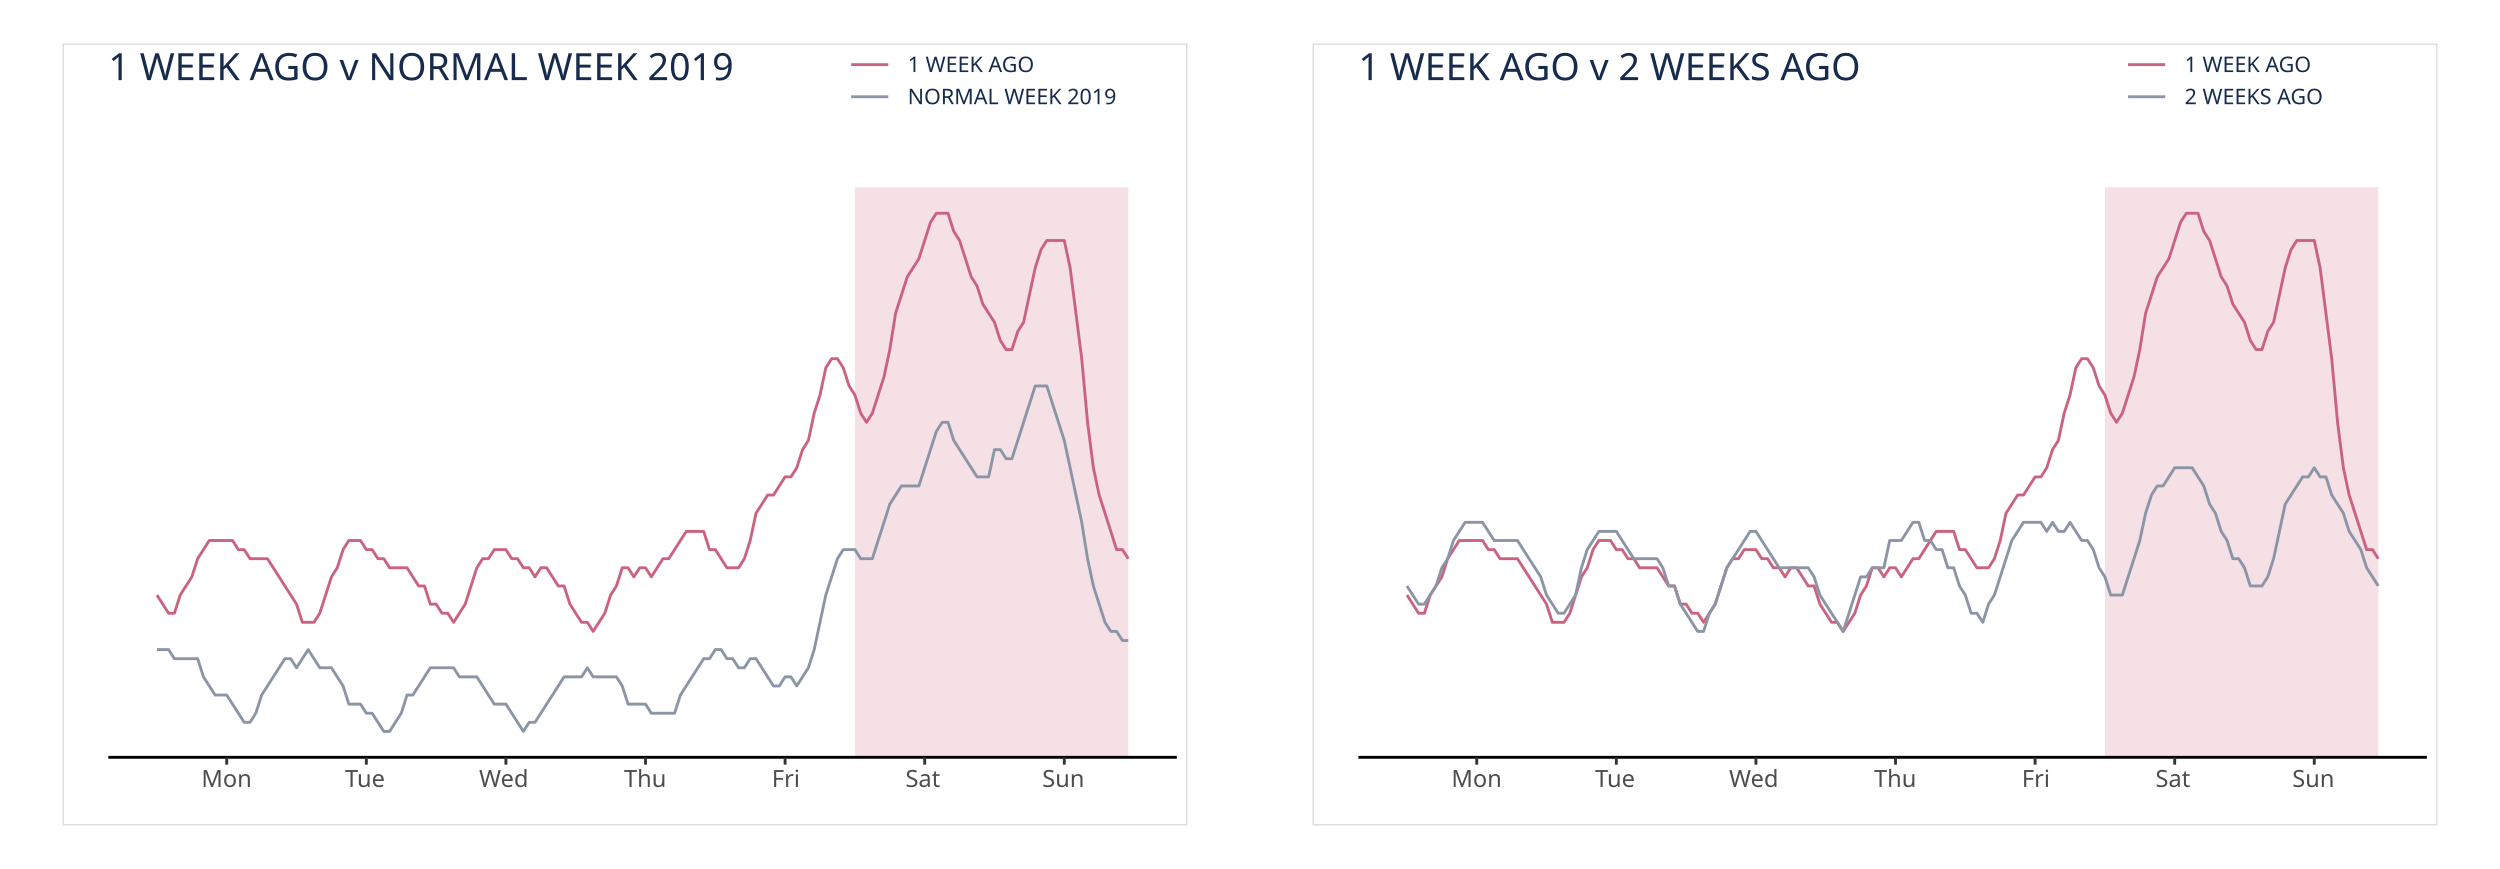
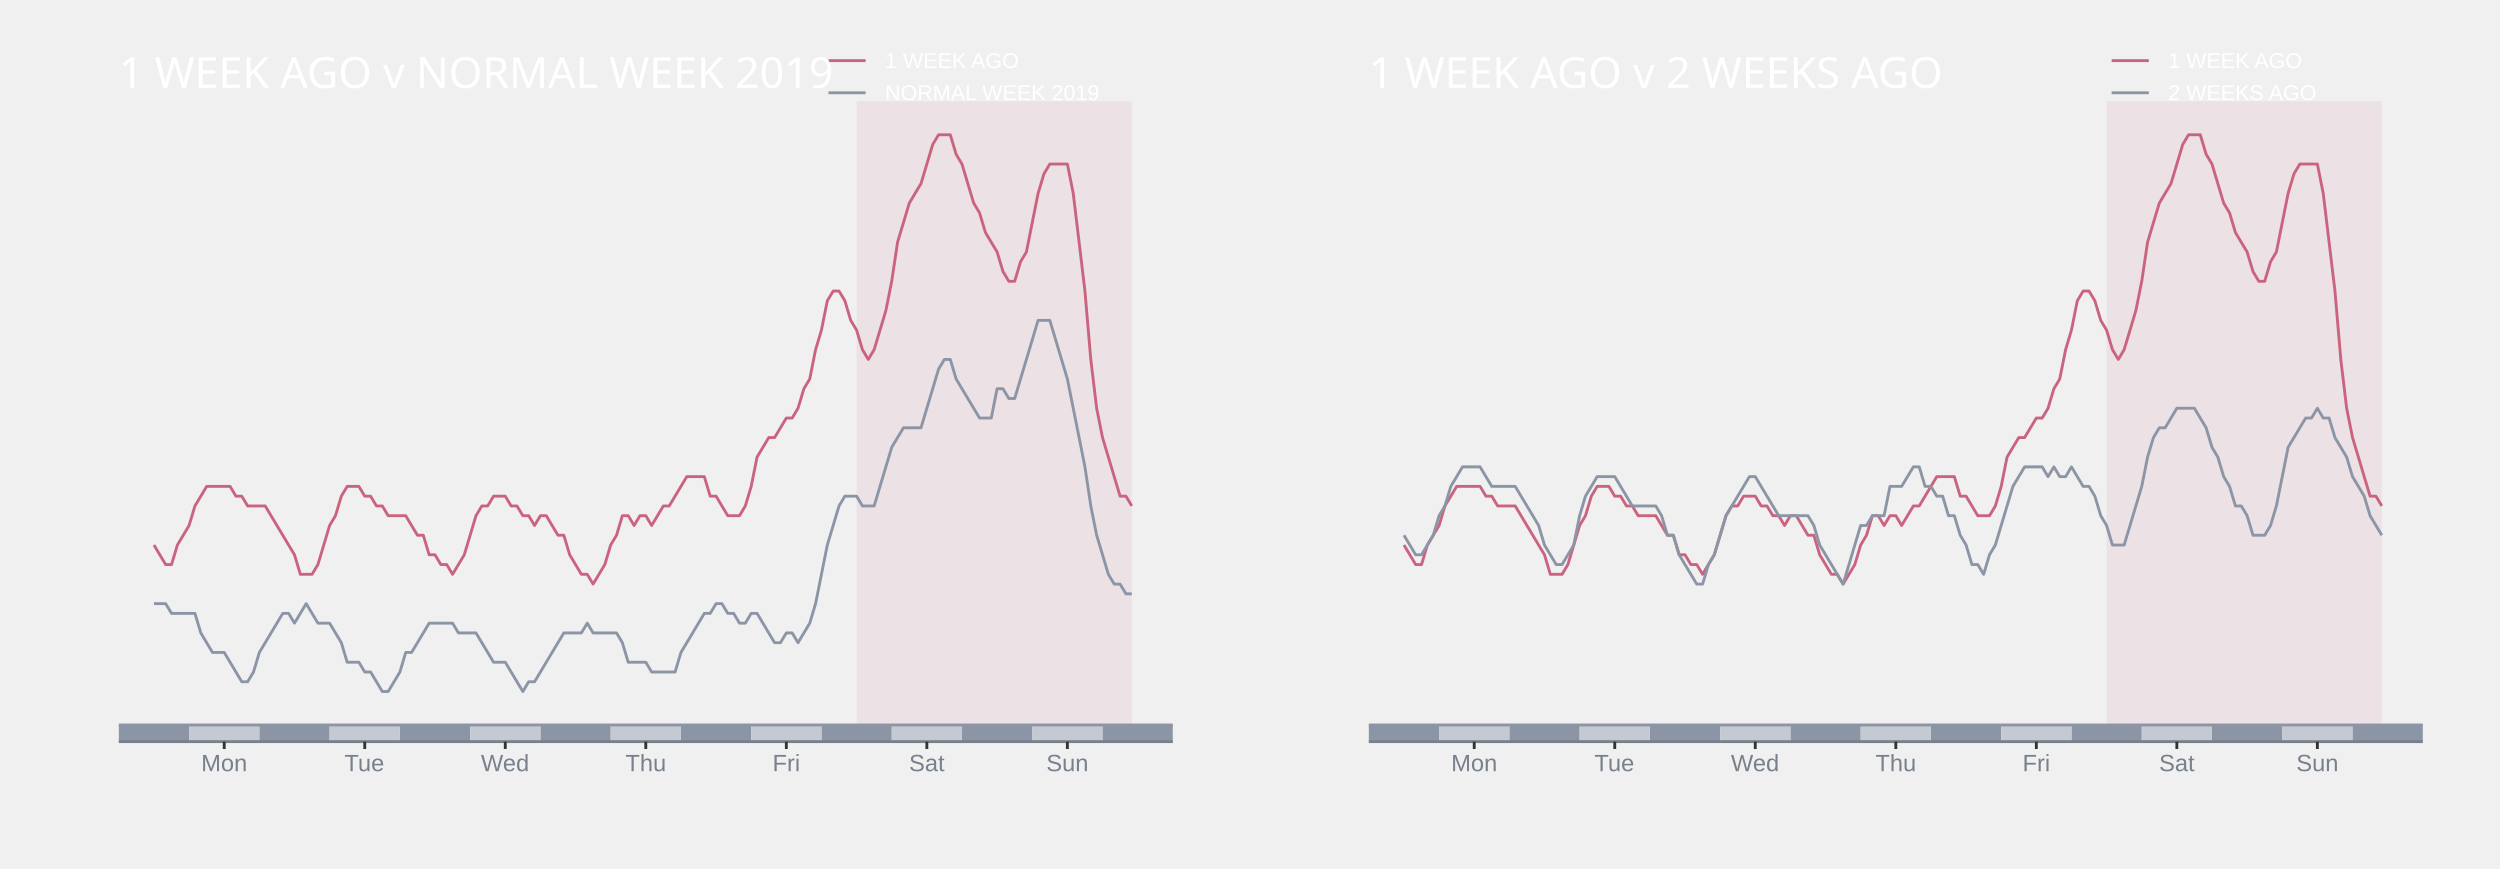
<svg xmlns="http://www.w3.org/2000/svg" viewBox="0 0 929.76 323.15">
  <defs>
    <style type="text/css">
    line, polyline, polygon, path, rect, circle {
      fill: none;
      stroke: #000000;
      stroke-linecap: round;
      stroke-linejoin: round;
      stroke-miterlimit: 10.00;
    }
  </style>
  </defs>
-   <rect width="100%" height="100%" style="stroke: none; fill: #FFFFFF;" />
+   <rect width="100%" height="100%" style="stroke: none; fill: none;" />
  <defs>
    <clipPath id="cpMjMuMjR8NDQxLjY0fDMwNi45OXwxNi4xNg==">
      <rect x="23.24" y="16.16" width="418.39" height="290.83" />
    </clipPath>
  </defs>
-   <rect x="23.24" y="16.16" width="418.39" height="290.83" style="stroke-width: 1.07; stroke: #DADCE0;" clip-path="url(#cpMjMuMjR8NDQxLjY0fDMwNi45OXwxNi4xNg==)" />
  <defs>
    <clipPath id="cpMC4wMHw5MjkuNzZ8MzIzLjE1fDAuMDA=">
      <rect x="0.00" y="0.00" width="929.76" height="323.15" />
    </clipPath>
  </defs>
  <defs>
-     <clipPath id="cpNDAuMzB8NDM3LjY3fDI4MS42NXw2OS42Ng==">
-       <rect x="40.30" y="69.66" width="397.37" height="211.99" />
+     <clipPath id="cpNDQuMTl8NDM2LjE2fDI3NS44MnwzNy42OQ==">
+       <rect x="44.19" y="37.69" width="391.97" height="238.13" />
    </clipPath>
  </defs>
-   <rect x="40.30" y="69.66" width="397.37" height="211.99" style="stroke-width: 1.07; stroke: none; fill: #FFFFFF;" clip-path="url(#cpNDAuMzB8NDM3LjY3fDI4MS42NXw2OS42Ng==)" />
-   <rect x="317.94" y="69.66" width="101.67" height="211.99" style="stroke-width: 1.07; stroke: none; stroke-linecap: square; stroke-linejoin: miter; fill: #F4E0E5;" clip-path="url(#cpNDAuMzB8NDM3LjY3fDI4MS42NXw2OS42Ng==)" />
-   <polyline points="58.37,221.30 60.53,224.68 62.69,228.06 64.86,228.06 67.02,221.30 69.18,217.92 71.34,214.54 73.51,207.78 75.67,204.40 77.83,201.01 80.00,201.01 82.16,201.01 84.32,201.01 86.49,201.01 88.65,204.40 90.81,204.40 92.98,207.78 95.14,207.78 97.30,207.78 99.47,207.78 101.63,211.16 103.79,214.54 105.95,217.92 108.12,221.30 110.28,224.68 112.44,231.44 114.61,231.44 116.77,231.44 118.93,228.06 121.10,221.30 123.26,214.54 125.42,211.16 127.59,204.40 129.75,201.01 131.91,201.01 134.08,201.01 136.24,204.40 138.40,204.40 140.56,207.78 142.73,207.78 144.89,211.16 147.05,211.16 149.22,211.16 151.38,211.16 153.54,214.54 155.71,217.92 157.87,217.92 160.03,224.68 162.20,224.68 164.36,228.06 166.52,228.06 168.69,231.44 170.85,228.06 173.01,224.68 175.17,217.92 177.34,211.16 179.50,207.78 181.66,207.78 183.83,204.40 185.99,204.40 188.15,204.40 190.32,207.78 192.48,207.78 194.64,211.16 196.81,211.16 198.97,214.54 201.13,211.16 203.30,211.16 205.46,214.54 207.62,217.92 209.78,217.92 211.95,224.68 214.11,228.06 216.27,231.44 218.44,231.44 220.60,234.82 222.76,231.44 224.93,228.06 227.09,221.30 229.25,217.92 231.42,211.16 233.58,211.16 235.74,214.54 237.91,211.16 240.07,211.16 242.23,214.54 244.39,211.16 246.56,207.78 248.72,207.78 250.88,204.40 253.05,201.01 255.21,197.63 257.37,197.63 259.54,197.63 261.70,197.63 263.86,204.40 266.03,204.40 268.19,207.78 270.35,211.16 272.52,211.16 274.68,211.16 276.84,207.78 279.00,201.01 281.17,190.87 283.33,187.49 285.49,184.11 287.66,184.11 289.82,180.73 291.98,177.35 294.15,177.35 296.31,173.97 298.47,167.21 300.64,163.82 302.80,153.68 304.96,146.92 307.12,136.78 309.29,133.40 311.45,133.40 313.61,136.78 315.78,143.54 317.94,146.92 320.10,153.68 322.27,157.06 324.43,153.68 326.59,146.92 328.76,140.16 330.92,130.01 333.08,116.49 335.25,109.73 337.41,102.97 339.57,99.59 341.73,96.21 343.90,89.44 346.06,82.68 348.22,79.30 350.39,79.30 352.55,79.30 354.71,86.06 356.88,89.44 359.04,96.21 361.20,102.97 363.37,106.35 365.53,113.11 367.69,116.49 369.86,119.87 372.02,126.63 374.18,130.01 376.34,130.01 378.51,123.25 380.67,119.87 382.83,109.73 385.00,99.59 387.16,92.82 389.32,89.44 391.49,89.44 393.65,89.44 395.81,89.44 397.98,99.59 400.14,116.49 402.30,133.40 404.47,157.06 406.63,173.97 408.79,184.11 410.95,190.87 413.12,197.63 415.28,204.40 417.44,204.40 419.61,207.78 " style="stroke-width: 1.07; stroke: #CA637F; stroke-linecap: butt;" clip-path="url(#cpNDAuMzB8NDM3LjY3fDI4MS42NXw2OS42Ng==)" />
-   <polyline points="58.37,241.59 60.53,241.59 62.69,241.59 64.86,244.97 67.02,244.97 69.18,244.97 71.34,244.97 73.51,244.97 75.67,251.73 77.83,255.11 80.00,258.49 82.16,258.49 84.32,258.49 86.49,261.87 88.65,265.25 90.81,268.63 92.98,268.63 95.14,265.25 97.30,258.49 99.47,255.11 101.63,251.73 103.79,248.35 105.95,244.97 108.12,244.97 110.28,248.35 112.44,244.97 114.61,241.59 116.77,244.97 118.93,248.35 121.10,248.35 123.26,248.35 125.42,251.73 127.59,255.11 129.75,261.87 131.91,261.87 134.08,261.87 136.24,265.25 138.40,265.25 140.56,268.63 142.73,272.02 144.89,272.02 147.05,268.63 149.22,265.25 151.38,258.49 153.54,258.49 155.71,255.11 157.87,251.73 160.03,248.35 162.20,248.35 164.36,248.35 166.52,248.35 168.69,248.35 170.85,251.73 173.01,251.73 175.17,251.73 177.34,251.73 179.50,255.11 181.66,258.49 183.83,261.87 185.99,261.87 188.15,261.87 190.32,265.25 192.48,268.63 194.64,272.02 196.81,268.63 198.97,268.63 201.13,265.25 203.30,261.87 205.46,258.49 207.62,255.11 209.78,251.73 211.95,251.73 214.11,251.73 216.27,251.73 218.44,248.35 220.60,251.73 222.76,251.73 224.93,251.73 227.09,251.73 229.25,251.73 231.42,255.11 233.58,261.87 235.74,261.87 237.91,261.87 240.07,261.87 242.23,265.25 244.39,265.25 246.56,265.25 248.72,265.25 250.88,265.25 253.05,258.49 255.21,255.11 257.37,251.73 259.54,248.35 261.70,244.97 263.86,244.97 266.03,241.59 268.19,241.59 270.35,244.97 272.52,244.97 274.68,248.35 276.84,248.35 279.00,244.97 281.17,244.97 283.33,248.35 285.49,251.73 287.66,255.11 289.82,255.11 291.98,251.73 294.15,251.73 296.31,255.11 298.47,251.73 300.64,248.35 302.80,241.59 304.96,231.44 307.12,221.30 309.29,214.54 311.45,207.78 313.61,204.40 315.78,204.40 317.94,204.40 320.10,207.78 322.27,207.78 324.43,207.78 326.59,201.01 328.76,194.25 330.92,187.49 333.08,184.11 335.25,180.73 337.41,180.73 339.57,180.73 341.73,180.73 343.90,173.97 346.06,167.21 348.22,160.44 350.39,157.06 352.55,157.06 354.71,163.82 356.88,167.21 359.04,170.59 361.20,173.97 363.37,177.35 365.53,177.35 367.69,177.35 369.86,167.21 372.02,167.21 374.18,170.59 376.34,170.59 378.51,163.82 380.67,157.06 382.83,150.30 385.00,143.54 387.16,143.54 389.32,143.54 391.49,150.30 393.65,157.06 395.81,163.82 397.98,173.97 400.14,184.11 402.30,194.25 404.47,207.78 406.63,217.92 408.79,224.68 410.95,231.44 413.12,234.82 415.28,234.82 417.44,238.21 419.61,238.21 " style="stroke-width: 1.07; stroke: #8B95A6; stroke-linecap: butt;" clip-path="url(#cpNDAuMzB8NDM3LjY3fDI4MS42NXw2OS42Ng==)" />
+   <rect x="318.57" y="37.69" width="102.35" height="238.13" style="stroke-width: 1.07; stroke: none; stroke-linecap: square; stroke-linejoin: miter; fill: #CA637F; fill-opacity: 0.10;" clip-path="url(#cpNDQuMTl8NDM2LjE2fDI3NS44MnwzNy42OQ==)" />
+   <rect x="44.19" y="269.61" width="26.13" height="6.21" style="stroke-width: 1.07; stroke: none; stroke-linecap: square; stroke-linejoin: miter; fill: #8B95A6;" clip-path="url(#cpNDQuMTl8NDM2LjE2fDI3NS44MnwzNy42OQ==)" />
+   <rect x="96.45" y="269.61" width="26.13" height="6.21" style="stroke-width: 1.07; stroke: none; stroke-linecap: square; stroke-linejoin: miter; fill: #8B95A6;" clip-path="url(#cpNDQuMTl8NDM2LjE2fDI3NS44MnwzNy42OQ==)" />
+   <rect x="148.72" y="269.61" width="26.13" height="6.21" style="stroke-width: 1.07; stroke: none; stroke-linecap: square; stroke-linejoin: miter; fill: #8B95A6;" clip-path="url(#cpNDQuMTl8NDM2LjE2fDI3NS44MnwzNy42OQ==)" />
+   <rect x="200.98" y="269.61" width="26.13" height="6.21" style="stroke-width: 1.07; stroke: none; stroke-linecap: square; stroke-linejoin: miter; fill: #8B95A6;" clip-path="url(#cpNDQuMTl8NDM2LjE2fDI3NS44MnwzNy42OQ==)" />
+   <rect x="253.24" y="269.61" width="26.13" height="6.21" style="stroke-width: 1.07; stroke: none; stroke-linecap: square; stroke-linejoin: miter; fill: #8B95A6;" clip-path="url(#cpNDQuMTl8NDM2LjE2fDI3NS44MnwzNy42OQ==)" />
+   <rect x="305.50" y="269.61" width="26.13" height="6.21" style="stroke-width: 1.07; stroke: none; stroke-linecap: square; stroke-linejoin: miter; fill: #8B95A6;" clip-path="url(#cpNDQuMTl8NDM2LjE2fDI3NS44MnwzNy42OQ==)" />
+   <rect x="357.76" y="269.61" width="26.13" height="6.21" style="stroke-width: 1.07; stroke: none; stroke-linecap: square; stroke-linejoin: miter; fill: #8B95A6;" clip-path="url(#cpNDQuMTl8NDM2LjE2fDI3NS44MnwzNy42OQ==)" />
+   <rect x="410.03" y="269.61" width="26.13" height="6.21" style="stroke-width: 1.07; stroke: none; stroke-linecap: square; stroke-linejoin: miter; fill: #8B95A6;" clip-path="url(#cpNDQuMTl8NDM2LjE2fDI3NS44MnwzNy42OQ==)" />
+   <rect x="70.32" y="269.61" width="26.13" height="6.21" style="stroke-width: 1.07; stroke: none; stroke-linecap: square; stroke-linejoin: miter; fill: #C5CAD2;" clip-path="url(#cpNDQuMTl8NDM2LjE2fDI3NS44MnwzNy42OQ==)" />
+   <rect x="122.58" y="269.61" width="26.13" height="6.21" style="stroke-width: 1.07; stroke: none; stroke-linecap: square; stroke-linejoin: miter; fill: #C5CAD2;" clip-path="url(#cpNDQuMTl8NDM2LjE2fDI3NS44MnwzNy42OQ==)" />
+   <rect x="174.85" y="269.61" width="26.13" height="6.21" style="stroke-width: 1.07; stroke: none; stroke-linecap: square; stroke-linejoin: miter; fill: #C5CAD2;" clip-path="url(#cpNDQuMTl8NDM2LjE2fDI3NS44MnwzNy42OQ==)" />
+   <rect x="227.11" y="269.61" width="26.13" height="6.21" style="stroke-width: 1.07; stroke: none; stroke-linecap: square; stroke-linejoin: miter; fill: #C5CAD2;" clip-path="url(#cpNDQuMTl8NDM2LjE2fDI3NS44MnwzNy42OQ==)" />
+   <rect x="279.37" y="269.61" width="26.13" height="6.21" style="stroke-width: 1.07; stroke: none; stroke-linecap: square; stroke-linejoin: miter; fill: #C5CAD2;" clip-path="url(#cpNDQuMTl8NDM2LjE2fDI3NS44MnwzNy42OQ==)" />
+   <rect x="331.63" y="269.61" width="26.13" height="6.21" style="stroke-width: 1.07; stroke: none; stroke-linecap: square; stroke-linejoin: miter; fill: #C5CAD2;" clip-path="url(#cpNDQuMTl8NDM2LjE2fDI3NS44MnwzNy42OQ==)" />
+   <rect x="383.90" y="269.61" width="26.13" height="6.21" style="stroke-width: 1.07; stroke: none; stroke-linecap: square; stroke-linejoin: miter; fill: #C5CAD2;" clip-path="url(#cpNDQuMTl8NDM2LjE2fDI3NS44MnwzNy42OQ==)" />
+   <line x1="44.19" y1="269.61" x2="436.16" y2="269.61" style="stroke-width: 1.07; stroke: #8B95A6; stroke-linecap: butt;" clip-path="url(#cpNDQuMTl8NDM2LjE2fDI3NS44MnwzNy42OQ==)" />
+   <polyline points="57.26,202.69 59.43,206.32 61.61,209.96 63.79,209.96 65.97,202.69 68.14,199.06 70.32,195.43 72.50,188.16 74.68,184.53 76.85,180.89 79.03,180.89 81.21,180.89 83.39,180.89 85.57,180.89 87.74,184.53 89.92,184.53 92.10,188.16 94.28,188.16 96.45,188.16 98.63,188.16 100.81,191.79 102.99,195.43 105.16,199.06 107.34,202.69 109.52,206.32 111.70,213.59 113.87,213.59 116.05,213.59 118.23,209.96 120.41,202.69 122.58,195.43 124.76,191.79 126.94,184.53 129.12,180.89 131.29,180.89 133.47,180.89 135.65,184.53 137.83,184.53 140.01,188.16 142.18,188.16 144.36,191.79 146.54,191.79 148.72,191.79 150.89,191.79 153.07,195.43 155.25,199.06 157.43,199.06 159.60,206.32 161.78,206.32 163.96,209.96 166.14,209.96 168.31,213.59 170.49,209.96 172.67,206.32 174.85,199.06 177.02,191.79 179.20,188.16 181.38,188.16 183.56,184.53 185.73,184.53 187.91,184.53 190.09,188.16 192.27,188.16 194.45,191.79 196.62,191.79 198.80,195.43 200.98,191.79 203.16,191.79 205.33,195.43 207.51,199.06 209.69,199.06 211.87,206.32 214.04,209.96 216.22,213.59 218.40,213.59 220.58,217.22 222.75,213.59 224.93,209.96 227.11,202.69 229.29,199.06 231.46,191.79 233.64,191.79 235.82,195.43 238.00,191.79 240.17,191.79 242.35,195.43 244.53,191.79 246.71,188.16 248.88,188.16 251.06,184.53 253.24,180.89 255.42,177.26 257.60,177.26 259.77,177.26 261.95,177.26 264.13,184.53 266.31,184.53 268.48,188.16 270.66,191.79 272.84,191.79 275.02,191.79 277.19,188.16 279.37,180.89 281.55,170.00 283.73,166.36 285.90,162.73 288.08,162.73 290.26,159.10 292.44,155.47 294.61,155.47 296.79,151.83 298.97,144.57 301.15,140.93 303.32,130.04 305.50,122.77 307.68,111.87 309.86,108.24 312.04,108.24 314.21,111.87 316.39,119.14 318.57,122.77 320.75,130.04 322.92,133.67 325.10,130.04 327.28,122.77 329.46,115.50 331.63,104.61 333.81,90.08 335.99,82.81 338.17,75.54 340.34,71.91 342.52,68.28 344.70,61.01 346.88,53.75 349.05,50.11 351.23,50.11 353.41,50.11 355.59,57.38 357.76,61.01 359.94,68.28 362.12,75.54 364.30,79.18 366.48,86.44 368.65,90.08 370.83,93.71 373.01,100.97 375.19,104.61 377.36,104.61 379.54,97.34 381.72,93.71 383.90,82.81 386.07,71.91 388.25,64.65 390.43,61.01 392.61,61.01 394.78,61.01 396.96,61.01 399.14,71.91 401.32,90.08 403.49,108.24 405.67,133.67 407.85,151.83 410.03,162.73 412.20,170.00 414.38,177.26 416.56,184.53 418.74,184.53 420.92,188.16 " style="stroke-width: 1.07; stroke: #CA637F; stroke-linecap: butt;" clip-path="url(#cpNDQuMTl8NDM2LjE2fDI3NS44MnwzNy42OQ==)" />
+   <polyline points="57.26,224.49 59.43,224.49 61.61,224.49 63.79,228.12 65.97,228.12 68.14,228.12 70.32,228.12 72.50,228.12 74.68,235.39 76.85,239.02 79.03,242.65 81.21,242.65 83.39,242.65 85.57,246.28 87.74,249.92 89.92,253.55 92.10,253.55 94.28,249.92 96.45,242.65 98.63,239.02 100.81,235.39 102.99,231.75 105.16,228.12 107.34,228.12 109.52,231.75 111.70,228.12 113.87,224.49 116.05,228.12 118.23,231.75 120.41,231.75 122.58,231.75 124.76,235.39 126.94,239.02 129.12,246.28 131.29,246.28 133.47,246.28 135.65,249.92 137.83,249.92 140.01,253.55 142.18,257.18 144.36,257.18 146.54,253.55 148.72,249.92 150.89,242.65 153.07,242.65 155.25,239.02 157.43,235.39 159.60,231.75 161.78,231.75 163.96,231.75 166.14,231.75 168.31,231.75 170.49,235.39 172.67,235.39 174.85,235.39 177.02,235.39 179.20,239.02 181.38,242.65 183.56,246.28 185.73,246.28 187.91,246.28 190.09,249.92 192.27,253.55 194.45,257.18 196.62,253.55 198.80,253.55 200.98,249.92 203.16,246.28 205.33,242.65 207.51,239.02 209.69,235.39 211.87,235.39 214.04,235.39 216.22,235.39 218.40,231.75 220.58,235.39 222.75,235.39 224.93,235.39 227.11,235.39 229.29,235.39 231.46,239.02 233.64,246.28 235.82,246.28 238.00,246.28 240.17,246.28 242.35,249.92 244.53,249.92 246.71,249.92 248.88,249.92 251.06,249.92 253.24,242.65 255.42,239.02 257.60,235.39 259.77,231.75 261.95,228.12 264.13,228.12 266.31,224.49 268.48,224.49 270.66,228.12 272.84,228.12 275.02,231.75 277.19,231.75 279.37,228.12 281.55,228.12 283.73,231.75 285.90,235.39 288.08,239.02 290.26,239.02 292.44,235.39 294.61,235.39 296.79,239.02 298.97,235.39 301.15,231.75 303.32,224.49 305.50,213.59 307.68,202.69 309.86,195.43 312.04,188.16 314.21,184.53 316.39,184.53 318.57,184.53 320.75,188.16 322.92,188.16 325.10,188.16 327.28,180.89 329.46,173.63 331.63,166.36 333.81,162.73 335.99,159.10 338.17,159.10 340.34,159.10 342.52,159.10 344.70,151.83 346.88,144.57 349.05,137.30 351.23,133.67 353.41,133.67 355.59,140.93 357.76,144.57 359.94,148.20 362.12,151.83 364.30,155.47 366.48,155.47 368.65,155.47 370.83,144.57 373.01,144.57 375.19,148.20 377.36,148.20 379.54,140.93 381.72,133.67 383.90,126.40 386.07,119.14 388.25,119.14 390.43,119.14 392.61,126.40 394.78,133.67 396.96,140.93 399.14,151.83 401.32,162.73 403.49,173.63 405.67,188.16 407.85,199.06 410.03,206.32 412.20,213.59 414.38,217.22 416.56,217.22 418.74,220.86 420.92,220.86 " style="stroke-width: 1.07; stroke: #8B95A6; stroke-linecap: butt;" clip-path="url(#cpNDQuMTl8NDM2LjE2fDI3NS44MnwzNy42OQ==)" />
  <defs>
    <clipPath id="cpMC4wMHw5MjkuNzZ8MzIzLjE1fDAuMDA=">
      <rect x="0.00" y="0.00" width="929.76" height="323.15" />
    </clipPath>
  </defs>
-   <polyline points="40.30,281.65 437.67,281.65 " style="stroke-width: 1.07; stroke-linecap: butt;" clip-path="url(#cpMC4wMHw5MjkuNzZ8MzIzLjE1fDAuMDA=)" />
-   <polyline points="84.32,284.39 84.32,281.65 " style="stroke-width: 1.07; stroke: #333333; stroke-linecap: butt;" clip-path="url(#cpMC4wMHw5MjkuNzZ8MzIzLjE1fDAuMDA=)" />
-   <polyline points="136.24,284.39 136.24,281.65 " style="stroke-width: 1.07; stroke: #333333; stroke-linecap: butt;" clip-path="url(#cpMC4wMHw5MjkuNzZ8MzIzLjE1fDAuMDA=)" />
-   <polyline points="188.15,284.39 188.15,281.65 " style="stroke-width: 1.07; stroke: #333333; stroke-linecap: butt;" clip-path="url(#cpMC4wMHw5MjkuNzZ8MzIzLjE1fDAuMDA=)" />
-   <polyline points="240.07,284.39 240.07,281.65 " style="stroke-width: 1.07; stroke: #333333; stroke-linecap: butt;" clip-path="url(#cpMC4wMHw5MjkuNzZ8MzIzLjE1fDAuMDA=)" />
-   <polyline points="291.98,284.39 291.98,281.65 " style="stroke-width: 1.07; stroke: #333333; stroke-linecap: butt;" clip-path="url(#cpMC4wMHw5MjkuNzZ8MzIzLjE1fDAuMDA=)" />
-   <polyline points="343.90,284.39 343.90,281.65 " style="stroke-width: 1.07; stroke: #333333; stroke-linecap: butt;" clip-path="url(#cpMC4wMHw5MjkuNzZ8MzIzLjE1fDAuMDA=)" />
-   <polyline points="395.81,284.39 395.81,281.65 " style="stroke-width: 1.07; stroke: #333333; stroke-linecap: butt;" clip-path="url(#cpMC4wMHw5MjkuNzZ8MzIzLjE1fDAuMDA=)" />
+   <polyline points="44.19,275.82 436.16,275.82 " style="stroke-width: 1.07; stroke: #77808C; stroke-linecap: butt;" clip-path="url(#cpMC4wMHw5MjkuNzZ8MzIzLjE1fDAuMDA=)" />
+   <polyline points="83.39,278.56 83.39,275.82 " style="stroke-width: 1.07; stroke: #333333; stroke-linecap: butt;" clip-path="url(#cpMC4wMHw5MjkuNzZ8MzIzLjE1fDAuMDA=)" />
+   <polyline points="135.65,278.56 135.65,275.82 " style="stroke-width: 1.07; stroke: #333333; stroke-linecap: butt;" clip-path="url(#cpMC4wMHw5MjkuNzZ8MzIzLjE1fDAuMDA=)" />
+   <polyline points="187.91,278.56 187.91,275.82 " style="stroke-width: 1.07; stroke: #333333; stroke-linecap: butt;" clip-path="url(#cpMC4wMHw5MjkuNzZ8MzIzLjE1fDAuMDA=)" />
+   <polyline points="240.17,278.56 240.17,275.82 " style="stroke-width: 1.07; stroke: #333333; stroke-linecap: butt;" clip-path="url(#cpMC4wMHw5MjkuNzZ8MzIzLjE1fDAuMDA=)" />
+   <polyline points="292.44,278.56 292.44,275.82 " style="stroke-width: 1.07; stroke: #333333; stroke-linecap: butt;" clip-path="url(#cpMC4wMHw5MjkuNzZ8MzIzLjE1fDAuMDA=)" />
+   <polyline points="344.70,278.56 344.70,275.82 " style="stroke-width: 1.07; stroke: #333333; stroke-linecap: butt;" clip-path="url(#cpMC4wMHw5MjkuNzZ8MzIzLjE1fDAuMDA=)" />
+   <polyline points="396.96,278.56 396.96,275.82 " style="stroke-width: 1.07; stroke: #333333; stroke-linecap: butt;" clip-path="url(#cpMC4wMHw5MjkuNzZ8MzIzLjE1fDAuMDA=)" />
  <g clip-path="url(#cpMC4wMHw5MjkuNzZ8MzIzLjE1fDAuMDA=)">
-     <text x="74.90" y="292.67" style="font-size: 8.80px; fill: #4D4D4D; font-family: Poppins;" textLength="18.84px" lengthAdjust="spacingAndGlyphs">Mon</text>
+     <text x="74.83" y="286.81" style="font-size: 8.80px; fill: #77808C; font-family: Arimo;" textLength="17.12px" lengthAdjust="spacingAndGlyphs">Mon</text>
  </g>
  <g clip-path="url(#cpMC4wMHw5MjkuNzZ8MzIzLjE1fDAuMDA=)">
-     <text x="128.31" y="292.67" style="font-size: 8.80px; fill: #4D4D4D; font-family: Poppins;" textLength="15.85px" lengthAdjust="spacingAndGlyphs">Tue</text>
+     <text x="128.07" y="286.81" style="font-size: 8.80px; fill: #77808C; font-family: Arimo;" textLength="15.16px" lengthAdjust="spacingAndGlyphs">Tue</text>
  </g>
  <g clip-path="url(#cpMC4wMHw5MjkuNzZ8MzIzLjE1fDAuMDA=)">
-     <text x="178.16" y="292.67" style="font-size: 8.80px; fill: #4D4D4D; font-family: Poppins;" textLength="19.99px" lengthAdjust="spacingAndGlyphs">Wed</text>
+     <text x="178.87" y="286.81" style="font-size: 8.80px; fill: #77808C; font-family: Arimo;" textLength="18.09px" lengthAdjust="spacingAndGlyphs">Wed</text>
  </g>
  <g clip-path="url(#cpMC4wMHw5MjkuNzZ8MzIzLjE1fDAuMDA=)">
-     <text x="232.06" y="292.67" style="font-size: 8.80px; fill: #4D4D4D; font-family: Poppins;" textLength="16.02px" lengthAdjust="spacingAndGlyphs">Thu</text>
+     <text x="232.59" y="286.81" style="font-size: 8.80px; fill: #77808C; font-family: Arimo;" textLength="15.16px" lengthAdjust="spacingAndGlyphs">Thu</text>
  </g>
  <g clip-path="url(#cpMC4wMHw5MjkuNzZ8MzIzLjE1fDAuMDA=)">
-     <text x="287.04" y="292.67" style="font-size: 8.80px; fill: #4D4D4D; font-family: Poppins;" textLength="9.88px" lengthAdjust="spacingAndGlyphs">Fri</text>
+     <text x="287.31" y="286.81" style="font-size: 8.80px; fill: #77808C; font-family: Arimo;" textLength="10.26px" lengthAdjust="spacingAndGlyphs">Fri</text>
  </g>
  <g clip-path="url(#cpMC4wMHw5MjkuNzZ8MzIzLjE1fDAuMDA=)">
-     <text x="336.74" y="292.67" style="font-size: 8.80px; fill: #4D4D4D; font-family: Poppins;" textLength="14.32px" lengthAdjust="spacingAndGlyphs">Sat</text>
+     <text x="338.09" y="286.81" style="font-size: 8.80px; fill: #77808C; font-family: Arimo;" textLength="13.21px" lengthAdjust="spacingAndGlyphs">Sat</text>
  </g>
  <g clip-path="url(#cpMC4wMHw5MjkuNzZ8MzIzLjE1fDAuMDA=)">
-     <text x="387.60" y="292.67" style="font-size: 8.80px; fill: #4D4D4D; font-family: Poppins;" textLength="16.43px" lengthAdjust="spacingAndGlyphs">Sun</text>
+     <text x="389.13" y="286.81" style="font-size: 8.80px; fill: #77808C; font-family: Arimo;" textLength="15.66px" lengthAdjust="spacingAndGlyphs">Sun</text>
  </g>
-   <line x1="316.54" y1="24.03" x2="330.37" y2="24.03" style="stroke-width: 1.07; stroke: #CA637F; stroke-linecap: butt;" clip-path="url(#cpMC4wMHw5MjkuNzZ8MzIzLjE1fDAuMDA=)" />
-   <line x1="316.54" y1="35.98" x2="330.37" y2="35.98" style="stroke-width: 1.07; stroke: #8B95A6; stroke-linecap: butt;" clip-path="url(#cpMC4wMHw5MjkuNzZ8MzIzLjE1fDAuMDA=)" />
+   <line x1="308.10" y1="22.55" x2="321.93" y2="22.55" style="stroke-width: 1.07; stroke: #CA637F; stroke-linecap: butt;" clip-path="url(#cpMC4wMHw5MjkuNzZ8MzIzLjE1fDAuMDA=)" />
+   <line x1="308.10" y1="34.50" x2="321.93" y2="34.50" style="stroke-width: 1.07; stroke: #8B95A6; stroke-linecap: butt;" clip-path="url(#cpMC4wMHw5MjkuNzZ8MzIzLjE1fDAuMDA=)" />
  <g clip-path="url(#cpMC4wMHw5MjkuNzZ8MzIzLjE1fDAuMDA=)">
-     <text x="337.58" y="26.80" style="font-size: 8.00px; fill: #172B4D; font-family: Poppins;" textLength="45.54px" lengthAdjust="spacingAndGlyphs">1 WEEK AGO</text>
+     <text x="329.13" y="25.30" style="font-size: 8.00px; fill: #FFFFFF; font-family: Arimo;" textLength="50.23px" lengthAdjust="spacingAndGlyphs">1 WEEK AGO</text>
  </g>
  <g clip-path="url(#cpMC4wMHw5MjkuNzZ8MzIzLjE1fDAuMDA=)">
-     <text x="337.58" y="38.75" style="font-size: 8.00px; fill: #172B4D; font-family: Poppins;" textLength="74.82px" lengthAdjust="spacingAndGlyphs">NORMAL WEEK 2019</text>
+     <text x="329.13" y="37.25" style="font-size: 8.00px; fill: #FFFFFF; font-family: Arimo;" textLength="80.03px" lengthAdjust="spacingAndGlyphs">NORMAL WEEK 2019</text>
  </g>
  <g clip-path="url(#cpMC4wMHw5MjkuNzZ8MzIzLjE1fDAuMDA=)">
-     <text x="40.30" y="29.81" style="font-size: 14.00px; fill: #172B4D; font-family: Poppins;" textLength="225.96px" lengthAdjust="spacingAndGlyphs">1 WEEK AGO v NORMAL WEEK 2019</text>
+     <text x="44.19" y="32.71" style="font-size: 16.00px; fill: #FFFFFF; font-family: Poppins;" textLength="258.24px" lengthAdjust="spacingAndGlyphs">1 WEEK AGO v NORMAL WEEK 2019</text>
  </g>
  <defs>
    <clipPath id="cpNDg4LjEzfDkwNi41MnwzMDYuOTl8MTYuMTY=">
      <rect x="488.13" y="16.16" width="418.39" height="290.83" />
    </clipPath>
  </defs>
-   <rect x="488.13" y="16.16" width="418.39" height="290.83" style="stroke-width: 1.07; stroke: #DADCE0;" clip-path="url(#cpNDg4LjEzfDkwNi41MnwzMDYuOTl8MTYuMTY=)" />
  <defs>
    <clipPath id="cpMC4wMHw5MjkuNzZ8MzIzLjE1fDAuMDA=">
      <rect x="0.00" y="0.00" width="929.76" height="323.15" />
    </clipPath>
  </defs>
  <defs>
-     <clipPath id="cpNTA1LjE5fDkwMi41NXwyODEuNjV8NjkuNjY=">
-       <rect x="505.19" y="69.66" width="397.37" height="211.99" />
+     <clipPath id="cpNTA5LjA3fDkwMS4wNHwyNzUuODJ8MzcuNjk=">
+       <rect x="509.07" y="37.69" width="391.97" height="238.13" />
    </clipPath>
  </defs>
-   <rect x="505.19" y="69.66" width="397.37" height="211.99" style="stroke-width: 1.07; stroke: none; fill: #FFFFFF;" clip-path="url(#cpNTA1LjE5fDkwMi41NXwyODEuNjV8NjkuNjY=)" />
-   <rect x="782.82" y="69.66" width="101.67" height="211.99" style="stroke-width: 1.07; stroke: none; stroke-linecap: square; stroke-linejoin: miter; fill: #F4E0E5;" clip-path="url(#cpNTA1LjE5fDkwMi41NXwyODEuNjV8NjkuNjY=)" />
-   <polyline points="523.25,221.30 525.41,224.68 527.57,228.06 529.74,228.06 531.90,221.30 534.06,217.92 536.23,214.54 538.39,207.78 540.55,204.40 542.72,201.01 544.88,201.01 547.04,201.01 549.21,201.01 551.37,201.01 553.53,204.40 555.69,204.40 557.86,207.78 560.02,207.78 562.18,207.78 564.35,207.78 566.51,211.16 568.67,214.54 570.84,217.92 573.00,221.30 575.16,224.68 577.33,231.44 579.49,231.44 581.65,231.44 583.82,228.06 585.98,221.30 588.14,214.54 590.30,211.16 592.47,204.40 594.63,201.01 596.79,201.01 598.96,201.01 601.12,204.40 603.28,204.40 605.45,207.78 607.61,207.78 609.77,211.16 611.94,211.16 614.10,211.16 616.26,211.16 618.43,214.54 620.59,217.92 622.75,217.92 624.91,224.68 627.08,224.68 629.24,228.06 631.40,228.06 633.57,231.44 635.73,228.06 637.89,224.68 640.06,217.92 642.22,211.16 644.38,207.78 646.55,207.78 648.71,204.40 650.87,204.40 653.04,204.40 655.20,207.78 657.36,207.78 659.52,211.16 661.69,211.16 663.85,214.54 666.01,211.16 668.18,211.16 670.34,214.54 672.50,217.92 674.67,217.92 676.83,224.68 678.99,228.06 681.16,231.44 683.32,231.44 685.48,234.82 687.65,231.44 689.81,228.06 691.97,221.30 694.13,217.92 696.30,211.16 698.46,211.16 700.62,214.54 702.79,211.16 704.95,211.16 707.11,214.54 709.28,211.16 711.44,207.78 713.60,207.78 715.77,204.40 717.93,201.01 720.09,197.63 722.26,197.63 724.42,197.63 726.58,197.63 728.74,204.40 730.91,204.40 733.07,207.78 735.23,211.16 737.40,211.16 739.56,211.16 741.72,207.78 743.89,201.01 746.05,190.87 748.21,187.49 750.38,184.11 752.54,184.11 754.70,180.73 756.87,177.35 759.03,177.35 761.19,173.97 763.35,167.21 765.52,163.82 767.68,153.68 769.84,146.92 772.01,136.78 774.17,133.40 776.33,133.40 778.50,136.78 780.66,143.54 782.82,146.92 784.99,153.68 787.15,157.06 789.31,153.68 791.47,146.92 793.64,140.16 795.80,130.01 797.96,116.49 800.13,109.73 802.29,102.97 804.45,99.59 806.62,96.21 808.78,89.44 810.94,82.68 813.11,79.30 815.27,79.30 817.43,79.30 819.60,86.06 821.76,89.44 823.92,96.21 826.08,102.97 828.25,106.35 830.41,113.11 832.57,116.49 834.74,119.87 836.90,126.63 839.06,130.01 841.23,130.01 843.39,123.25 845.55,119.87 847.72,109.73 849.88,99.59 852.04,92.82 854.21,89.44 856.37,89.44 858.53,89.44 860.69,89.44 862.86,99.59 865.02,116.49 867.18,133.40 869.35,157.06 871.51,173.97 873.67,184.11 875.84,190.87 878.00,197.63 880.16,204.40 882.33,204.40 884.49,207.78 " style="stroke-width: 1.07; stroke: #CA637F; stroke-linecap: butt;" clip-path="url(#cpNTA1LjE5fDkwMi41NXwyODEuNjV8NjkuNjY=)" />
-   <polyline points="523.25,217.92 525.41,221.30 527.57,224.68 529.74,224.68 531.90,221.30 534.06,217.92 536.23,211.16 538.39,207.78 540.55,201.01 542.72,197.63 544.88,194.25 547.04,194.25 549.21,194.25 551.37,194.25 553.53,197.63 555.69,201.01 557.86,201.01 560.02,201.01 562.18,201.01 564.35,201.01 566.51,204.40 568.67,207.78 570.84,211.16 573.00,214.54 575.16,221.30 577.33,224.68 579.49,228.06 581.65,228.06 583.82,224.68 585.98,221.30 588.14,211.16 590.30,204.40 592.47,201.01 594.63,197.63 596.79,197.63 598.96,197.63 601.12,197.63 603.28,201.01 605.45,204.40 607.61,207.78 609.77,207.78 611.94,207.78 614.10,207.78 616.26,207.78 618.43,211.16 620.59,217.92 622.75,217.92 624.91,224.68 627.08,228.06 629.24,231.44 631.40,234.82 633.57,234.82 635.73,228.06 637.89,224.68 640.06,217.92 642.22,211.16 644.38,207.78 646.55,204.40 648.71,201.01 650.87,197.63 653.04,197.63 655.20,201.01 657.36,204.40 659.52,207.78 661.69,211.16 663.85,211.16 666.01,211.16 668.18,211.16 670.34,211.16 672.50,211.16 674.67,214.54 676.83,221.30 678.99,224.68 681.16,228.06 683.32,231.44 685.48,234.82 687.65,228.06 689.81,221.30 691.97,214.54 694.13,214.54 696.30,211.16 698.46,211.16 700.62,211.16 702.79,201.01 704.95,201.01 707.11,201.01 709.28,197.63 711.44,194.25 713.60,194.25 715.77,201.01 717.93,201.01 720.09,204.40 722.26,204.40 724.42,211.16 726.58,211.16 728.74,217.92 730.91,221.30 733.07,228.06 735.23,228.06 737.40,231.44 739.56,224.68 741.72,221.30 743.89,214.54 746.05,207.78 748.21,201.01 750.38,197.63 752.54,194.25 754.70,194.25 756.87,194.25 759.03,194.25 761.19,197.63 763.35,194.25 765.52,197.63 767.68,197.63 769.84,194.25 772.01,197.63 774.17,201.01 776.33,201.01 778.50,204.40 780.66,211.16 782.82,214.54 784.99,221.30 787.15,221.30 789.31,221.30 791.47,214.54 793.64,207.78 795.80,201.01 797.96,190.87 800.13,184.11 802.29,180.73 804.45,180.73 806.62,177.35 808.78,173.97 810.94,173.97 813.11,173.97 815.27,173.97 817.43,177.35 819.60,180.73 821.76,187.49 823.92,190.87 826.08,197.63 828.25,201.01 830.41,207.78 832.57,207.78 834.74,211.16 836.90,217.92 839.06,217.92 841.23,217.92 843.39,214.54 845.55,207.78 847.72,197.63 849.88,187.49 852.04,184.11 854.21,180.73 856.37,177.35 858.53,177.35 860.69,173.97 862.86,177.35 865.02,177.35 867.18,184.11 869.35,187.49 871.51,190.87 873.67,197.63 875.84,201.01 878.00,204.40 880.16,211.16 882.33,214.54 884.49,217.92 " style="stroke-width: 1.07; stroke: #8B95A6; stroke-linecap: butt;" clip-path="url(#cpNTA1LjE5fDkwMi41NXwyODEuNjV8NjkuNjY=)" />
+   <rect x="783.45" y="37.69" width="102.35" height="238.13" style="stroke-width: 1.07; stroke: none; stroke-linecap: square; stroke-linejoin: miter; fill: #CA637F; fill-opacity: 0.10;" clip-path="url(#cpNTA5LjA3fDkwMS4wNHwyNzUuODJ8MzcuNjk=)" />
+   <rect x="509.07" y="269.61" width="26.13" height="6.21" style="stroke-width: 1.07; stroke: none; stroke-linecap: square; stroke-linejoin: miter; fill: #8B95A6;" clip-path="url(#cpNTA5LjA3fDkwMS4wNHwyNzUuODJ8MzcuNjk=)" />
+   <rect x="561.34" y="269.61" width="26.13" height="6.21" style="stroke-width: 1.07; stroke: none; stroke-linecap: square; stroke-linejoin: miter; fill: #8B95A6;" clip-path="url(#cpNTA5LjA3fDkwMS4wNHwyNzUuODJ8MzcuNjk=)" />
+   <rect x="613.60" y="269.61" width="26.13" height="6.21" style="stroke-width: 1.07; stroke: none; stroke-linecap: square; stroke-linejoin: miter; fill: #8B95A6;" clip-path="url(#cpNTA5LjA3fDkwMS4wNHwyNzUuODJ8MzcuNjk=)" />
+   <rect x="665.86" y="269.61" width="26.13" height="6.21" style="stroke-width: 1.07; stroke: none; stroke-linecap: square; stroke-linejoin: miter; fill: #8B95A6;" clip-path="url(#cpNTA5LjA3fDkwMS4wNHwyNzUuODJ8MzcuNjk=)" />
+   <rect x="718.12" y="269.61" width="26.13" height="6.21" style="stroke-width: 1.07; stroke: none; stroke-linecap: square; stroke-linejoin: miter; fill: #8B95A6;" clip-path="url(#cpNTA5LjA3fDkwMS4wNHwyNzUuODJ8MzcuNjk=)" />
+   <rect x="770.38" y="269.61" width="26.13" height="6.21" style="stroke-width: 1.07; stroke: none; stroke-linecap: square; stroke-linejoin: miter; fill: #8B95A6;" clip-path="url(#cpNTA5LjA3fDkwMS4wNHwyNzUuODJ8MzcuNjk=)" />
+   <rect x="822.65" y="269.61" width="26.13" height="6.21" style="stroke-width: 1.07; stroke: none; stroke-linecap: square; stroke-linejoin: miter; fill: #8B95A6;" clip-path="url(#cpNTA5LjA3fDkwMS4wNHwyNzUuODJ8MzcuNjk=)" />
+   <rect x="874.91" y="269.61" width="26.13" height="6.21" style="stroke-width: 1.07; stroke: none; stroke-linecap: square; stroke-linejoin: miter; fill: #8B95A6;" clip-path="url(#cpNTA5LjA3fDkwMS4wNHwyNzUuODJ8MzcuNjk=)" />
+   <rect x="535.20" y="269.61" width="26.13" height="6.21" style="stroke-width: 1.07; stroke: none; stroke-linecap: square; stroke-linejoin: miter; fill: #C5CAD2;" clip-path="url(#cpNTA5LjA3fDkwMS4wNHwyNzUuODJ8MzcuNjk=)" />
+   <rect x="587.47" y="269.61" width="26.13" height="6.21" style="stroke-width: 1.07; stroke: none; stroke-linecap: square; stroke-linejoin: miter; fill: #C5CAD2;" clip-path="url(#cpNTA5LjA3fDkwMS4wNHwyNzUuODJ8MzcuNjk=)" />
+   <rect x="639.73" y="269.61" width="26.13" height="6.21" style="stroke-width: 1.07; stroke: none; stroke-linecap: square; stroke-linejoin: miter; fill: #C5CAD2;" clip-path="url(#cpNTA5LjA3fDkwMS4wNHwyNzUuODJ8MzcuNjk=)" />
+   <rect x="691.99" y="269.61" width="26.13" height="6.21" style="stroke-width: 1.07; stroke: none; stroke-linecap: square; stroke-linejoin: miter; fill: #C5CAD2;" clip-path="url(#cpNTA5LjA3fDkwMS4wNHwyNzUuODJ8MzcuNjk=)" />
+   <rect x="744.25" y="269.61" width="26.13" height="6.21" style="stroke-width: 1.07; stroke: none; stroke-linecap: square; stroke-linejoin: miter; fill: #C5CAD2;" clip-path="url(#cpNTA5LjA3fDkwMS4wNHwyNzUuODJ8MzcuNjk=)" />
+   <rect x="796.52" y="269.61" width="26.13" height="6.21" style="stroke-width: 1.07; stroke: none; stroke-linecap: square; stroke-linejoin: miter; fill: #C5CAD2;" clip-path="url(#cpNTA5LjA3fDkwMS4wNHwyNzUuODJ8MzcuNjk=)" />
+   <rect x="848.78" y="269.61" width="26.13" height="6.21" style="stroke-width: 1.07; stroke: none; stroke-linecap: square; stroke-linejoin: miter; fill: #C5CAD2;" clip-path="url(#cpNTA5LjA3fDkwMS4wNHwyNzUuODJ8MzcuNjk=)" />
+   <line x1="509.07" y1="269.61" x2="901.04" y2="269.61" style="stroke-width: 1.07; stroke: #8B95A6; stroke-linecap: butt;" clip-path="url(#cpNTA5LjA3fDkwMS4wNHwyNzUuODJ8MzcuNjk=)" />
+   <polyline points="522.14,202.69 524.32,206.32 526.49,209.96 528.67,209.96 530.85,202.69 533.03,199.06 535.20,195.43 537.38,188.16 539.56,184.53 541.74,180.89 543.91,180.89 546.09,180.89 548.27,180.89 550.45,180.89 552.62,184.53 554.80,184.53 556.98,188.16 559.16,188.16 561.34,188.16 563.51,188.16 565.69,191.79 567.87,195.43 570.05,199.06 572.22,202.69 574.40,206.32 576.58,213.59 578.76,213.59 580.93,213.59 583.11,209.96 585.29,202.69 587.47,195.43 589.64,191.79 591.82,184.53 594.00,180.89 596.18,180.89 598.35,180.89 600.53,184.53 602.71,184.53 604.89,188.16 607.06,188.16 609.24,191.79 611.42,191.79 613.60,191.79 615.78,191.79 617.95,195.43 620.13,199.06 622.31,199.06 624.49,206.32 626.66,206.32 628.84,209.96 631.02,209.96 633.20,213.59 635.37,209.96 637.55,206.32 639.73,199.06 641.91,191.79 644.08,188.16 646.26,188.16 648.44,184.53 650.62,184.53 652.79,184.53 654.97,188.16 657.15,188.16 659.33,191.79 661.50,191.79 663.68,195.43 665.86,191.79 668.04,191.79 670.21,195.43 672.39,199.06 674.57,199.06 676.75,206.32 678.93,209.96 681.10,213.59 683.28,213.59 685.46,217.22 687.64,213.59 689.81,209.96 691.99,202.69 694.17,199.06 696.35,191.79 698.52,191.79 700.70,195.43 702.88,191.79 705.06,191.79 707.23,195.43 709.41,191.79 711.59,188.16 713.77,188.16 715.94,184.53 718.12,180.89 720.30,177.26 722.48,177.26 724.65,177.26 726.83,177.26 729.01,184.53 731.19,184.53 733.37,188.16 735.54,191.79 737.72,191.79 739.90,191.79 742.08,188.16 744.25,180.89 746.43,170.00 748.61,166.36 750.79,162.73 752.96,162.73 755.14,159.10 757.32,155.47 759.50,155.47 761.67,151.83 763.85,144.57 766.03,140.93 768.21,130.04 770.38,122.77 772.56,111.87 774.74,108.24 776.92,108.24 779.09,111.87 781.27,119.14 783.45,122.77 785.63,130.04 787.81,133.67 789.98,130.04 792.16,122.77 794.34,115.50 796.52,104.61 798.69,90.08 800.87,82.81 803.05,75.54 805.23,71.91 807.40,68.28 809.58,61.01 811.76,53.75 813.94,50.11 816.11,50.11 818.29,50.11 820.47,57.38 822.65,61.01 824.82,68.28 827.00,75.54 829.18,79.18 831.36,86.44 833.53,90.08 835.71,93.71 837.89,100.97 840.07,104.61 842.25,104.61 844.42,97.34 846.60,93.71 848.78,82.81 850.96,71.91 853.13,64.65 855.31,61.01 857.49,61.01 859.67,61.01 861.84,61.01 864.02,71.91 866.20,90.08 868.38,108.24 870.55,133.67 872.73,151.83 874.91,162.73 877.09,170.00 879.26,177.26 881.44,184.53 883.62,184.53 885.80,188.16 " style="stroke-width: 1.07; stroke: #CA637F; stroke-linecap: butt;" clip-path="url(#cpNTA5LjA3fDkwMS4wNHwyNzUuODJ8MzcuNjk=)" />
+   <polyline points="522.14,199.06 524.32,202.69 526.49,206.32 528.67,206.32 530.85,202.69 533.03,199.06 535.20,191.79 537.38,188.16 539.56,180.89 541.74,177.26 543.91,173.63 546.09,173.63 548.27,173.63 550.45,173.63 552.62,177.26 554.80,180.89 556.98,180.89 559.16,180.89 561.34,180.89 563.51,180.89 565.69,184.53 567.87,188.16 570.05,191.79 572.22,195.43 574.40,202.69 576.58,206.32 578.76,209.96 580.93,209.96 583.11,206.32 585.29,202.69 587.47,191.79 589.64,184.53 591.82,180.89 594.00,177.26 596.18,177.26 598.35,177.26 600.53,177.26 602.71,180.89 604.89,184.53 607.06,188.16 609.24,188.16 611.42,188.16 613.60,188.16 615.78,188.16 617.95,191.79 620.13,199.06 622.31,199.06 624.49,206.32 626.66,209.96 628.84,213.59 631.02,217.22 633.20,217.22 635.37,209.96 637.55,206.32 639.73,199.06 641.91,191.79 644.08,188.16 646.26,184.53 648.44,180.89 650.62,177.26 652.79,177.26 654.97,180.89 657.15,184.53 659.33,188.16 661.50,191.79 663.68,191.79 665.86,191.79 668.04,191.79 670.21,191.79 672.39,191.79 674.57,195.43 676.75,202.69 678.93,206.32 681.10,209.96 683.28,213.59 685.46,217.22 687.64,209.96 689.81,202.69 691.99,195.43 694.17,195.43 696.35,191.79 698.52,191.79 700.70,191.79 702.88,180.89 705.06,180.89 707.23,180.89 709.41,177.26 711.59,173.63 713.77,173.63 715.94,180.89 718.12,180.89 720.30,184.53 722.48,184.53 724.65,191.79 726.83,191.79 729.01,199.06 731.19,202.69 733.37,209.96 735.54,209.96 737.72,213.59 739.90,206.32 742.08,202.69 744.25,195.43 746.43,188.16 748.61,180.89 750.79,177.26 752.96,173.63 755.14,173.63 757.32,173.63 759.50,173.63 761.67,177.26 763.85,173.63 766.03,177.26 768.21,177.26 770.38,173.63 772.56,177.26 774.74,180.89 776.92,180.89 779.09,184.53 781.27,191.79 783.45,195.43 785.63,202.69 787.81,202.69 789.98,202.69 792.16,195.43 794.34,188.16 796.52,180.89 798.69,170.00 800.87,162.73 803.05,159.10 805.23,159.10 807.40,155.47 809.58,151.83 811.76,151.83 813.94,151.83 816.11,151.83 818.29,155.47 820.47,159.10 822.65,166.36 824.82,170.00 827.00,177.26 829.18,180.89 831.36,188.16 833.53,188.16 835.71,191.79 837.89,199.06 840.07,199.06 842.25,199.06 844.42,195.43 846.60,188.16 848.78,177.26 850.96,166.36 853.13,162.73 855.31,159.10 857.49,155.47 859.67,155.47 861.84,151.83 864.02,155.47 866.20,155.47 868.38,162.73 870.55,166.36 872.73,170.00 874.91,177.26 877.09,180.89 879.26,184.53 881.44,191.79 883.62,195.43 885.80,199.06 " style="stroke-width: 1.07; stroke: #8B95A6; stroke-linecap: butt;" clip-path="url(#cpNTA5LjA3fDkwMS4wNHwyNzUuODJ8MzcuNjk=)" />
  <defs>
    <clipPath id="cpMC4wMHw5MjkuNzZ8MzIzLjE1fDAuMDA=">
      <rect x="0.00" y="0.00" width="929.76" height="323.15" />
    </clipPath>
  </defs>
-   <polyline points="505.19,281.65 902.55,281.65 " style="stroke-width: 1.07; stroke-linecap: butt;" clip-path="url(#cpMC4wMHw5MjkuNzZ8MzIzLjE1fDAuMDA=)" />
-   <polyline points="549.21,284.39 549.21,281.65 " style="stroke-width: 1.07; stroke: #333333; stroke-linecap: butt;" clip-path="url(#cpMC4wMHw5MjkuNzZ8MzIzLjE1fDAuMDA=)" />
-   <polyline points="601.12,284.39 601.12,281.65 " style="stroke-width: 1.07; stroke: #333333; stroke-linecap: butt;" clip-path="url(#cpMC4wMHw5MjkuNzZ8MzIzLjE1fDAuMDA=)" />
-   <polyline points="653.04,284.39 653.04,281.65 " style="stroke-width: 1.07; stroke: #333333; stroke-linecap: butt;" clip-path="url(#cpMC4wMHw5MjkuNzZ8MzIzLjE1fDAuMDA=)" />
-   <polyline points="704.95,284.39 704.95,281.65 " style="stroke-width: 1.07; stroke: #333333; stroke-linecap: butt;" clip-path="url(#cpMC4wMHw5MjkuNzZ8MzIzLjE1fDAuMDA=)" />
-   <polyline points="756.87,284.39 756.87,281.65 " style="stroke-width: 1.07; stroke: #333333; stroke-linecap: butt;" clip-path="url(#cpMC4wMHw5MjkuNzZ8MzIzLjE1fDAuMDA=)" />
-   <polyline points="808.78,284.39 808.78,281.65 " style="stroke-width: 1.07; stroke: #333333; stroke-linecap: butt;" clip-path="url(#cpMC4wMHw5MjkuNzZ8MzIzLjE1fDAuMDA=)" />
-   <polyline points="860.69,284.39 860.69,281.65 " style="stroke-width: 1.07; stroke: #333333; stroke-linecap: butt;" clip-path="url(#cpMC4wMHw5MjkuNzZ8MzIzLjE1fDAuMDA=)" />
+   <polyline points="509.07,275.82 901.04,275.82 " style="stroke-width: 1.07; stroke: #77808C; stroke-linecap: butt;" clip-path="url(#cpMC4wMHw5MjkuNzZ8MzIzLjE1fDAuMDA=)" />
+   <polyline points="548.27,278.56 548.27,275.82 " style="stroke-width: 1.07; stroke: #333333; stroke-linecap: butt;" clip-path="url(#cpMC4wMHw5MjkuNzZ8MzIzLjE1fDAuMDA=)" />
+   <polyline points="600.53,278.56 600.53,275.82 " style="stroke-width: 1.07; stroke: #333333; stroke-linecap: butt;" clip-path="url(#cpMC4wMHw5MjkuNzZ8MzIzLjE1fDAuMDA=)" />
+   <polyline points="652.79,278.56 652.79,275.82 " style="stroke-width: 1.07; stroke: #333333; stroke-linecap: butt;" clip-path="url(#cpMC4wMHw5MjkuNzZ8MzIzLjE1fDAuMDA=)" />
+   <polyline points="705.06,278.56 705.06,275.82 " style="stroke-width: 1.07; stroke: #333333; stroke-linecap: butt;" clip-path="url(#cpMC4wMHw5MjkuNzZ8MzIzLjE1fDAuMDA=)" />
+   <polyline points="757.32,278.56 757.32,275.82 " style="stroke-width: 1.07; stroke: #333333; stroke-linecap: butt;" clip-path="url(#cpMC4wMHw5MjkuNzZ8MzIzLjE1fDAuMDA=)" />
+   <polyline points="809.58,278.56 809.58,275.82 " style="stroke-width: 1.07; stroke: #333333; stroke-linecap: butt;" clip-path="url(#cpMC4wMHw5MjkuNzZ8MzIzLjE1fDAuMDA=)" />
+   <polyline points="861.84,278.56 861.84,275.82 " style="stroke-width: 1.07; stroke: #333333; stroke-linecap: butt;" clip-path="url(#cpMC4wMHw5MjkuNzZ8MzIzLjE1fDAuMDA=)" />
  <g clip-path="url(#cpMC4wMHw5MjkuNzZ8MzIzLjE1fDAuMDA=)">
-     <text x="539.79" y="292.67" style="font-size: 8.80px; fill: #4D4D4D; font-family: Poppins;" textLength="18.84px" lengthAdjust="spacingAndGlyphs">Mon</text>
+     <text x="539.71" y="286.81" style="font-size: 8.80px; fill: #77808C; font-family: Arimo;" textLength="17.12px" lengthAdjust="spacingAndGlyphs">Mon</text>
  </g>
  <g clip-path="url(#cpMC4wMHw5MjkuNzZ8MzIzLjE1fDAuMDA=)">
-     <text x="593.20" y="292.67" style="font-size: 8.80px; fill: #4D4D4D; font-family: Poppins;" textLength="15.85px" lengthAdjust="spacingAndGlyphs">Tue</text>
+     <text x="592.95" y="286.81" style="font-size: 8.80px; fill: #77808C; font-family: Arimo;" textLength="15.16px" lengthAdjust="spacingAndGlyphs">Tue</text>
  </g>
  <g clip-path="url(#cpMC4wMHw5MjkuNzZ8MzIzLjE1fDAuMDA=)">
-     <text x="643.04" y="292.67" style="font-size: 8.80px; fill: #4D4D4D; font-family: Poppins;" textLength="19.99px" lengthAdjust="spacingAndGlyphs">Wed</text>
+     <text x="643.75" y="286.81" style="font-size: 8.80px; fill: #77808C; font-family: Arimo;" textLength="18.09px" lengthAdjust="spacingAndGlyphs">Wed</text>
  </g>
  <g clip-path="url(#cpMC4wMHw5MjkuNzZ8MzIzLjE1fDAuMDA=)">
-     <text x="696.94" y="292.67" style="font-size: 8.80px; fill: #4D4D4D; font-family: Poppins;" textLength="16.02px" lengthAdjust="spacingAndGlyphs">Thu</text>
+     <text x="697.47" y="286.81" style="font-size: 8.80px; fill: #77808C; font-family: Arimo;" textLength="15.16px" lengthAdjust="spacingAndGlyphs">Thu</text>
  </g>
  <g clip-path="url(#cpMC4wMHw5MjkuNzZ8MzIzLjE1fDAuMDA=)">
-     <text x="751.92" y="292.67" style="font-size: 8.80px; fill: #4D4D4D; font-family: Poppins;" textLength="9.88px" lengthAdjust="spacingAndGlyphs">Fri</text>
+     <text x="752.19" y="286.81" style="font-size: 8.80px; fill: #77808C; font-family: Arimo;" textLength="10.26px" lengthAdjust="spacingAndGlyphs">Fri</text>
  </g>
  <g clip-path="url(#cpMC4wMHw5MjkuNzZ8MzIzLjE1fDAuMDA=)">
-     <text x="801.62" y="292.67" style="font-size: 8.80px; fill: #4D4D4D; font-family: Poppins;" textLength="14.32px" lengthAdjust="spacingAndGlyphs">Sat</text>
+     <text x="802.98" y="286.81" style="font-size: 8.80px; fill: #77808C; font-family: Arimo;" textLength="13.21px" lengthAdjust="spacingAndGlyphs">Sat</text>
  </g>
  <g clip-path="url(#cpMC4wMHw5MjkuNzZ8MzIzLjE1fDAuMDA=)">
-     <text x="852.48" y="292.67" style="font-size: 8.80px; fill: #4D4D4D; font-family: Poppins;" textLength="16.43px" lengthAdjust="spacingAndGlyphs">Sun</text>
+     <text x="854.01" y="286.81" style="font-size: 8.80px; fill: #77808C; font-family: Arimo;" textLength="15.66px" lengthAdjust="spacingAndGlyphs">Sun</text>
  </g>
-   <line x1="791.43" y1="24.03" x2="805.25" y2="24.03" style="stroke-width: 1.07; stroke: #CA637F; stroke-linecap: butt;" clip-path="url(#cpMC4wMHw5MjkuNzZ8MzIzLjE1fDAuMDA=)" />
-   <line x1="791.43" y1="35.98" x2="805.25" y2="35.98" style="stroke-width: 1.07; stroke: #8B95A6; stroke-linecap: butt;" clip-path="url(#cpMC4wMHw5MjkuNzZ8MzIzLjE1fDAuMDA=)" />
+   <line x1="785.33" y1="22.55" x2="799.15" y2="22.55" style="stroke-width: 1.07; stroke: #CA637F; stroke-linecap: butt;" clip-path="url(#cpMC4wMHw5MjkuNzZ8MzIzLjE1fDAuMDA=)" />
+   <line x1="785.33" y1="34.50" x2="799.15" y2="34.50" style="stroke-width: 1.07; stroke: #8B95A6; stroke-linecap: butt;" clip-path="url(#cpMC4wMHw5MjkuNzZ8MzIzLjE1fDAuMDA=)" />
  <g clip-path="url(#cpMC4wMHw5MjkuNzZ8MzIzLjE1fDAuMDA=)">
-     <text x="812.46" y="26.80" style="font-size: 8.00px; fill: #172B4D; font-family: Poppins;" textLength="45.54px" lengthAdjust="spacingAndGlyphs">1 WEEK AGO</text>
+     <text x="806.36" y="25.30" style="font-size: 8.00px; fill: #FFFFFF; font-family: Arimo;" textLength="50.23px" lengthAdjust="spacingAndGlyphs">1 WEEK AGO</text>
  </g>
  <g clip-path="url(#cpMC4wMHw5MjkuNzZ8MzIzLjE1fDAuMDA=)">
-     <text x="812.46" y="38.75" style="font-size: 8.00px; fill: #172B4D; font-family: Poppins;" textLength="52.28px" lengthAdjust="spacingAndGlyphs">2 WEEKS AGO</text>
+     <text x="806.36" y="37.25" style="font-size: 8.00px; fill: #FFFFFF; font-family: Arimo;" textLength="55.57px" lengthAdjust="spacingAndGlyphs">2 WEEKS AGO</text>
  </g>
  <g clip-path="url(#cpMC4wMHw5MjkuNzZ8MzIzLjE1fDAuMDA=)">
-     <text x="505.19" y="29.81" style="font-size: 14.00px; fill: #172B4D; font-family: Poppins;" textLength="186.52px" lengthAdjust="spacingAndGlyphs">1 WEEK AGO v 2 WEEKS AGO</text>
+     <text x="509.07" y="32.71" style="font-size: 16.00px; fill: #FFFFFF; font-family: Poppins;" textLength="213.17px" lengthAdjust="spacingAndGlyphs">1 WEEK AGO v 2 WEEKS AGO</text>
  </g>
</svg>
